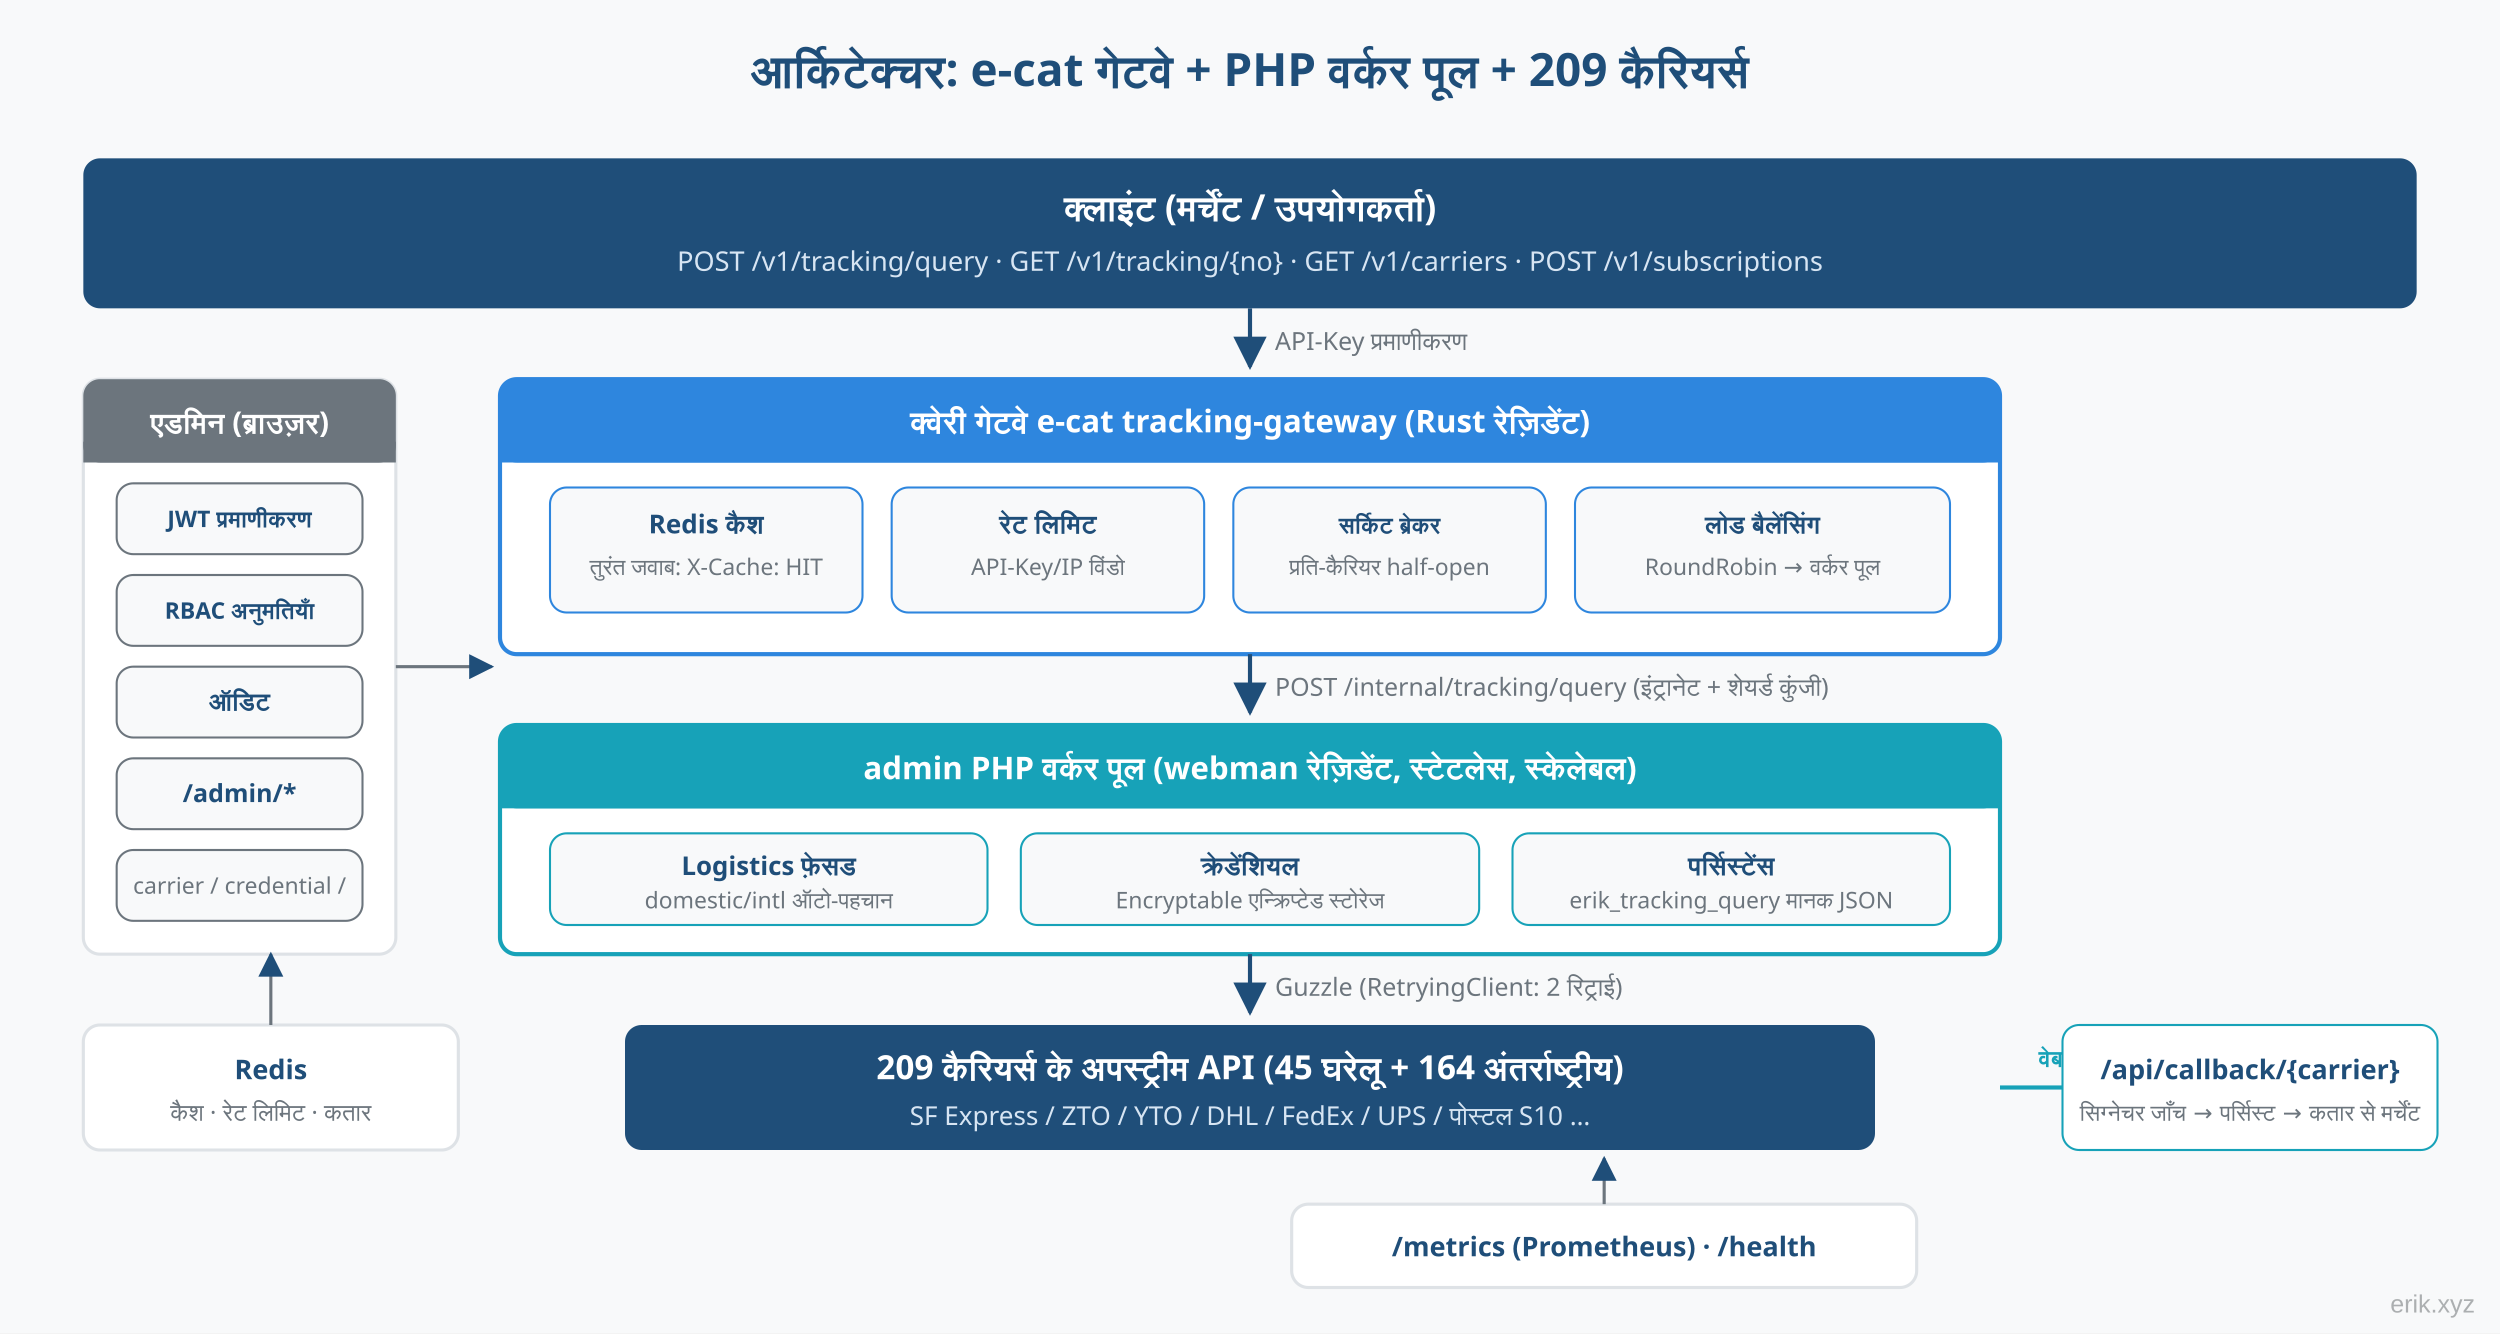
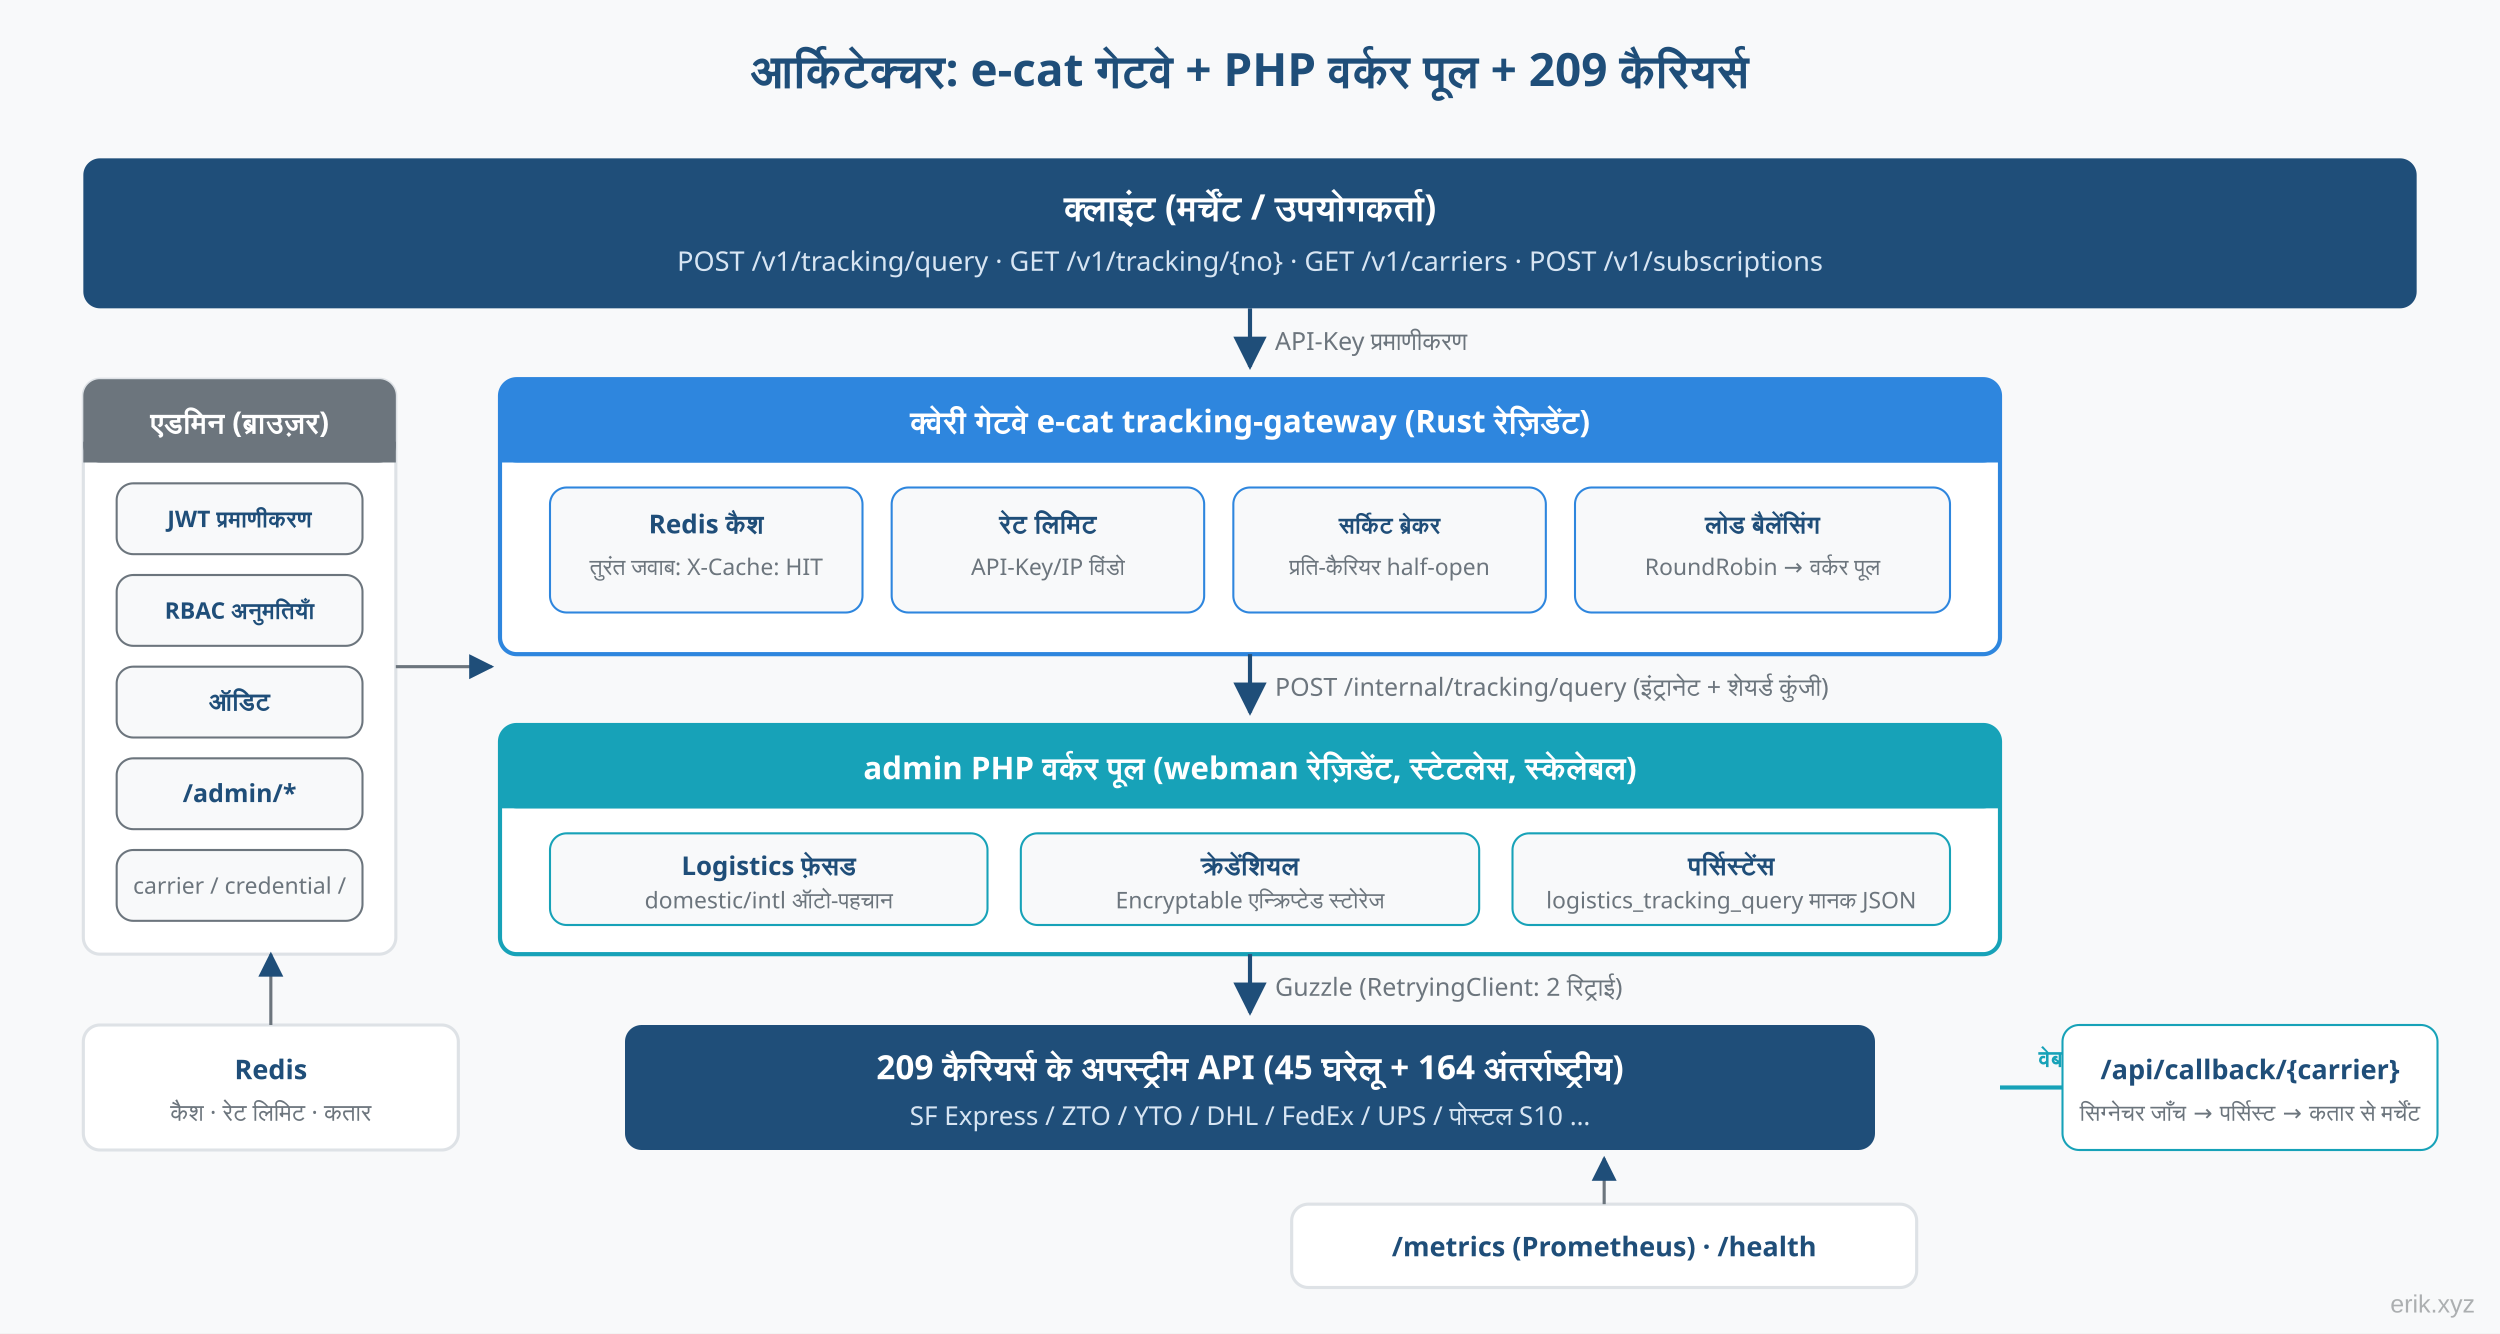
<svg xmlns="http://www.w3.org/2000/svg" viewBox="0 0 1200 640" font-family="'PingFang SC','Noto Sans SC','Microsoft YaHei',sans-serif">
  <defs>
    <marker id="arrow" viewBox="0 0 10 10" refX="9" refY="5" markerWidth="8" markerHeight="8" orient="auto-start-reverse">
      <path d="M0,0 L10,5 L0,10 z" fill="#1F4E79" />
    </marker>
    <marker id="arrow2" viewBox="0 0 10 10" refX="9" refY="5" markerWidth="8" markerHeight="8" orient="auto-start-reverse">
      <path d="M0,0 L10,5 L0,10 z" fill="#17A2B8" />
    </marker>
  </defs>
  <rect x="0" y="0" width="1200" height="640" fill="#F8F9FA" />
  <text x="600" y="42" text-anchor="middle" font-size="22.0" font-weight="bold" fill="#1F4E79">आर्किटेक्चर: e-cat गेटवे + PHP वर्कर पूल + 209 कैरियर्स</text>
  <rect x="40" y="76" width="1120" height="72" rx="8" fill="#1F4E79" />
  <text x="600" y="106" text-anchor="middle" font-size="17.0" font-weight="bold" fill="#FFFFFF">क्लाइंट (मर्चेंट / उपयोगकर्ता)</text>
  <text x="600" y="130" text-anchor="middle" font-size="13.0" fill="#D7E5F3">POST /v1/tracking/query · GET /v1/tracking/{no} · GET /v1/carriers · POST /v1/subscriptions</text>
  <line x1="600" y1="148" x2="600" y2="176" stroke="#1F4E79" stroke-width="2" marker-end="url(#arrow)" />
  <text x="612" y="168" font-size="12.0" fill="#6C757D">API-Key प्रमाणीकरण</text>
  <rect x="240" y="182" width="720" height="132" rx="8" fill="#FFFFFF" stroke="#2E86DE" stroke-width="2" />
  <rect x="240" y="182" width="720" height="40" rx="8" fill="#2E86DE" />
  <rect x="240" y="212" width="720" height="10" fill="#2E86DE" />
  <text x="600" y="208" text-anchor="middle" font-size="15.0" font-weight="bold" fill="#FFFFFF">क्वेरी गेटवे e-cat tracking-gateway (Rust रेज़िडेंट)</text>
  <g font-size="12.5" fill="#212529" text-anchor="middle">
    <rect x="264" y="234" width="150" height="60" rx="8" fill="#F8F9FA" stroke="#2E86DE" />
    <text x="339" y="256" font-weight="bold" fill="#1F4E79" font-size="12.5">Redis कैश</text>
    <text x="339" y="276" font-size="11.0" fill="#6C757D">तुरंत जवाब: X-Cache: HIT</text>
    <rect x="428" y="234" width="150" height="60" rx="8" fill="#F8F9FA" stroke="#2E86DE" />
    <text x="503" y="256" font-weight="bold" fill="#1F4E79" font-size="12.5">रेट लिमिट</text>
    <text x="503" y="276" font-size="11.0" fill="#6C757D">API-Key/IP विंडो</text>
    <rect x="592" y="234" width="150" height="60" rx="8" fill="#F8F9FA" stroke="#2E86DE" />
    <text x="667" y="256" font-weight="bold" fill="#1F4E79" font-size="11.0">सर्किट ब्रेकर</text>
    <text x="667" y="276" font-size="11.0" fill="#6C757D">प्रति-कैरियर half-open</text>
    <rect x="756" y="234" width="180" height="60" rx="8" fill="#F8F9FA" stroke="#2E86DE" />
    <text x="846" y="256" font-weight="bold" fill="#1F4E79" font-size="11.9">लोड बैलेंसिंग</text>
    <text x="846" y="276" font-size="11.0" fill="#6C757D">RoundRobin → वर्कर पूल</text>
  </g>
  <line x1="600" y1="314" x2="600" y2="342" stroke="#1F4E79" stroke-width="2" marker-end="url(#arrow)" />
  <text x="612" y="334" font-size="12.0" fill="#6C757D">POST /internal/tracking/query (इंट्रानेट + शेयर्ड कुंजी)</text>
  <rect x="240" y="348" width="720" height="110" rx="8" fill="#FFFFFF" stroke="#17A2B8" stroke-width="2" />
  <rect x="240" y="348" width="720" height="40" rx="8" fill="#17A2B8" />
  <rect x="240" y="378" width="720" height="10" fill="#17A2B8" />
  <text x="600" y="374" text-anchor="middle" font-size="15.0" font-weight="bold" fill="#FFFFFF">admin PHP वर्कर पूल (webman रेज़िडेंट, स्टेटलेस, स्केलेबल)</text>
  <g font-size="12.5" fill="#212529" text-anchor="middle">
    <rect x="264" y="400" width="210" height="44" rx="8" fill="#F8F9FA" stroke="#17A2B8" />
    <text x="369" y="420" font-weight="bold" fill="#1F4E79" font-size="12.4">Logistics फ़ेसड</text>
    <text x="369" y="436" font-size="11.0" fill="#6C757D">domestic/intl ऑटो-पहचान</text>
    <rect x="490" y="400" width="220" height="44" rx="8" fill="#F8F9FA" stroke="#17A2B8" />
    <text x="600" y="420" font-weight="bold" fill="#1F4E79" font-size="12.5">क्रेडेंशियल</text>
    <text x="600" y="436" font-size="11.0" fill="#6C757D">Encryptable एन्क्रिप्टेड स्टोरेज</text>
    <rect x="726" y="400" width="210" height="44" rx="8" fill="#F8F9FA" stroke="#17A2B8" />
    <text x="831" y="420" font-weight="bold" fill="#1F4E79" font-size="12.5">पर्सिस्टेंस</text>
-     <text x="831" y="436" font-size="11.0" fill="#6C757D">erik_tracking_query मानक JSON</text>
+     <text x="831" y="436" font-size="11.0" fill="#6C757D">logistics_tracking_query मानक JSON</text>
  </g>
  <line x1="600" y1="458" x2="600" y2="486" stroke="#1F4E79" stroke-width="2" marker-end="url(#arrow)" />
  <text x="612" y="478" font-size="12.0" fill="#6C757D">Guzzle (RetryingClient: 2 रिट्राई)</text>
  <rect x="300" y="492" width="600" height="60" rx="8" fill="#1F4E79" />
  <text x="600" y="518" text-anchor="middle" font-size="16.0" font-weight="bold" fill="#FFFFFF">209 कैरियर्स के अपस्ट्रीम API (45 घरेलू + 164 अंतर्राष्ट्रीय)</text>
  <text x="600" y="540" text-anchor="middle" font-size="12.5" fill="#D7E5F3">SF Express / ZTO / YTO / DHL / FedEx / UPS / पोस्टल S10 …</text>
  <line x1="960" y1="522" x2="1060" y2="522" stroke="#17A2B8" stroke-width="2" marker-end="url(#arrow2)" />
  <text x="1010" y="512" text-anchor="middle" font-size="11.0" fill="#17A2B8" font-weight="bold">वेबहुक कॉलबैक</text>
  <rect x="990" y="492" width="180" height="60" rx="8" fill="#FFFFFF" stroke="#17A2B8" />
  <text x="1080" y="518" text-anchor="middle" font-size="13.0" font-weight="bold" fill="#1F4E79">/api/callback/{carrier}</text>
  <text x="1080" y="538" text-anchor="middle" font-size="11.0" fill="#6C757D">सिग्नेचर जाँच → पर्सिस्ट → कतार से मर्चेंट</text>
  <rect x="40" y="182" width="150" height="276" rx="8" fill="#FFFFFF" stroke="#DEE2E6" stroke-width="1.5" />
  <rect x="40" y="182" width="150" height="40" rx="8" fill="#6C757D" />
  <rect x="40" y="212" width="150" height="10" fill="#6C757D" />
  <text x="115" y="208" text-anchor="middle" font-size="14.0" font-weight="bold" fill="#FFFFFF">एडमिन (ब्राउज़र)</text>
  <g font-size="12" fill="#212529" text-anchor="middle">
    <rect x="56" y="232" width="118" height="34" rx="8" fill="#F8F9FA" stroke="#6C757D" />
    <text x="115" y="253" fill="#1F4E79" font-weight="bold" font-size="11.0">JWT प्रमाणीकरण</text>
    <rect x="56" y="276" width="118" height="34" rx="8" fill="#F8F9FA" stroke="#6C757D" />
    <text x="115" y="297" fill="#1F4E79" font-weight="bold" font-size="11.0">RBAC अनुमतियाँ</text>
    <rect x="56" y="320" width="118" height="34" rx="8" fill="#F8F9FA" stroke="#6C757D" />
    <text x="115" y="341" fill="#1F4E79" font-weight="bold" font-size="12.0">ऑडिट</text>
    <rect x="56" y="364" width="118" height="34" rx="8" fill="#F8F9FA" stroke="#6C757D" />
    <text x="115" y="385" fill="#1F4E79" font-weight="bold" font-size="12.0">/admin/*</text>
    <rect x="56" y="408" width="118" height="34" rx="8" fill="#F8F9FA" stroke="#6C757D" />
    <text x="115" y="429" font-size="11.0" fill="#6C757D">carrier / credential /</text>
  </g>
  <line x1="190" y1="320" x2="236" y2="320" stroke="#6C757D" stroke-width="1.5" marker-end="url(#arrow)" />
  <rect x="40" y="492" width="180" height="60" rx="8" fill="#FFFFFF" stroke="#DEE2E6" stroke-width="1.5" />
  <text x="130" y="518" text-anchor="middle" font-size="13.0" font-weight="bold" fill="#1F4E79">Redis</text>
  <text x="130" y="538" text-anchor="middle" font-size="11.5" fill="#6C757D">कैश · रेट लिमिट · कतार</text>
  <rect x="620" y="578" width="300" height="40" rx="8" fill="#FFFFFF" stroke="#DEE2E6" stroke-width="1.5" />
  <text x="770" y="603" text-anchor="middle" font-size="13.0" font-weight="bold" fill="#1F4E79">/metrics (Prometheus) · /health</text>
  <line x1="770" y1="578" x2="770" y2="556" stroke="#6C757D" stroke-width="1.5" marker-end="url(#arrow)" />
  <line x1="130" y1="492" x2="130" y2="458" stroke="#6C757D" stroke-width="1.5" marker-end="url(#arrow)" />
  <text x="1188" y="630" fill="rgba(33,37,41,0.35)" font-size="12" font-family="Arial, sans-serif" text-anchor="end">erik.xyz</text>
</svg>
